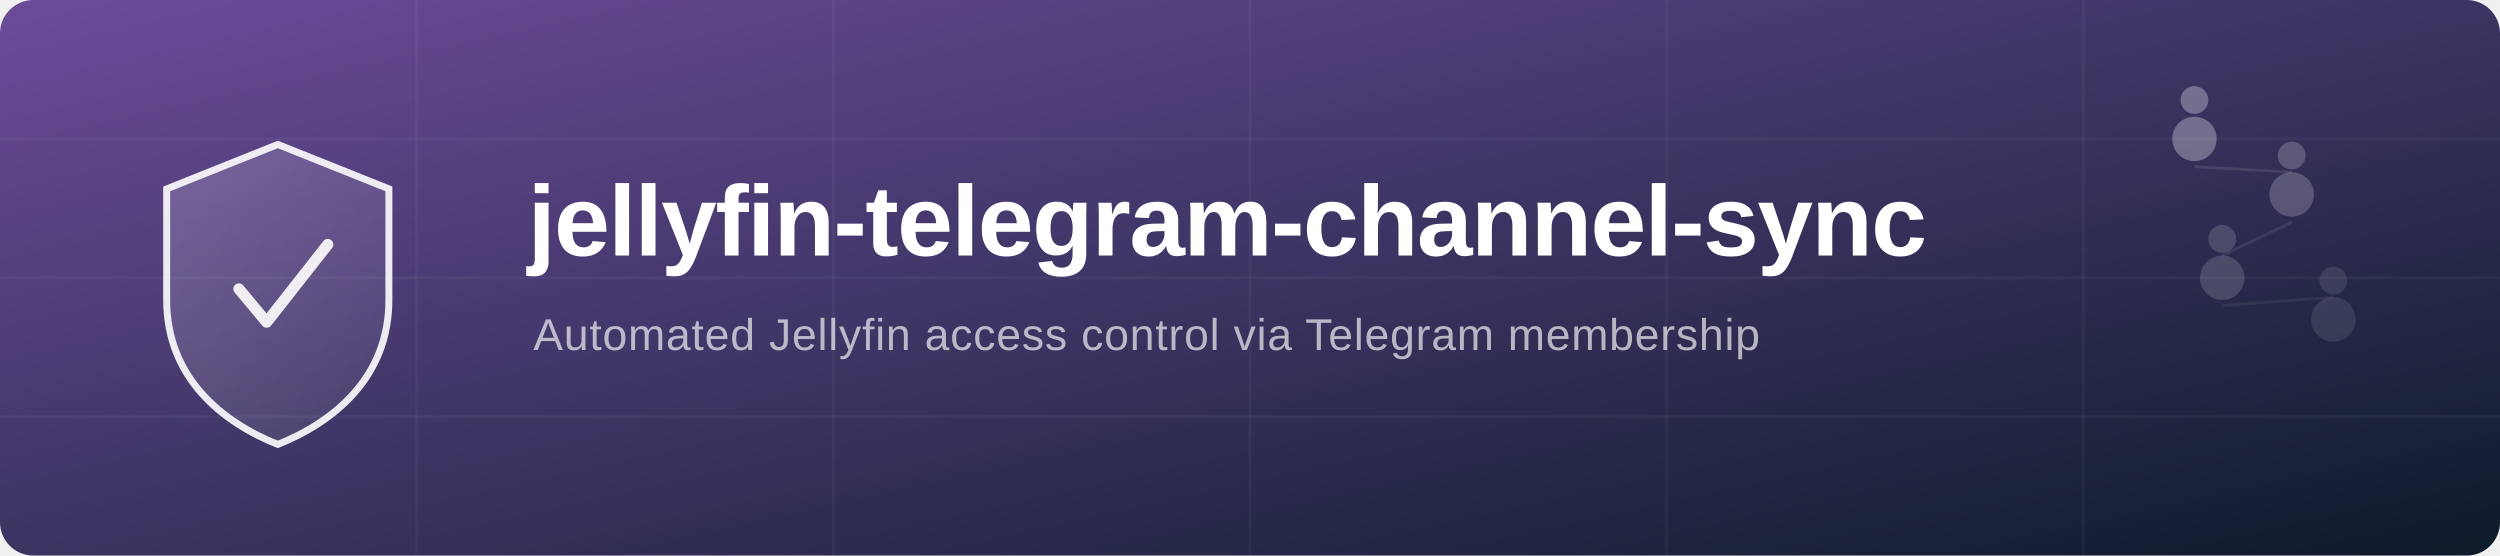
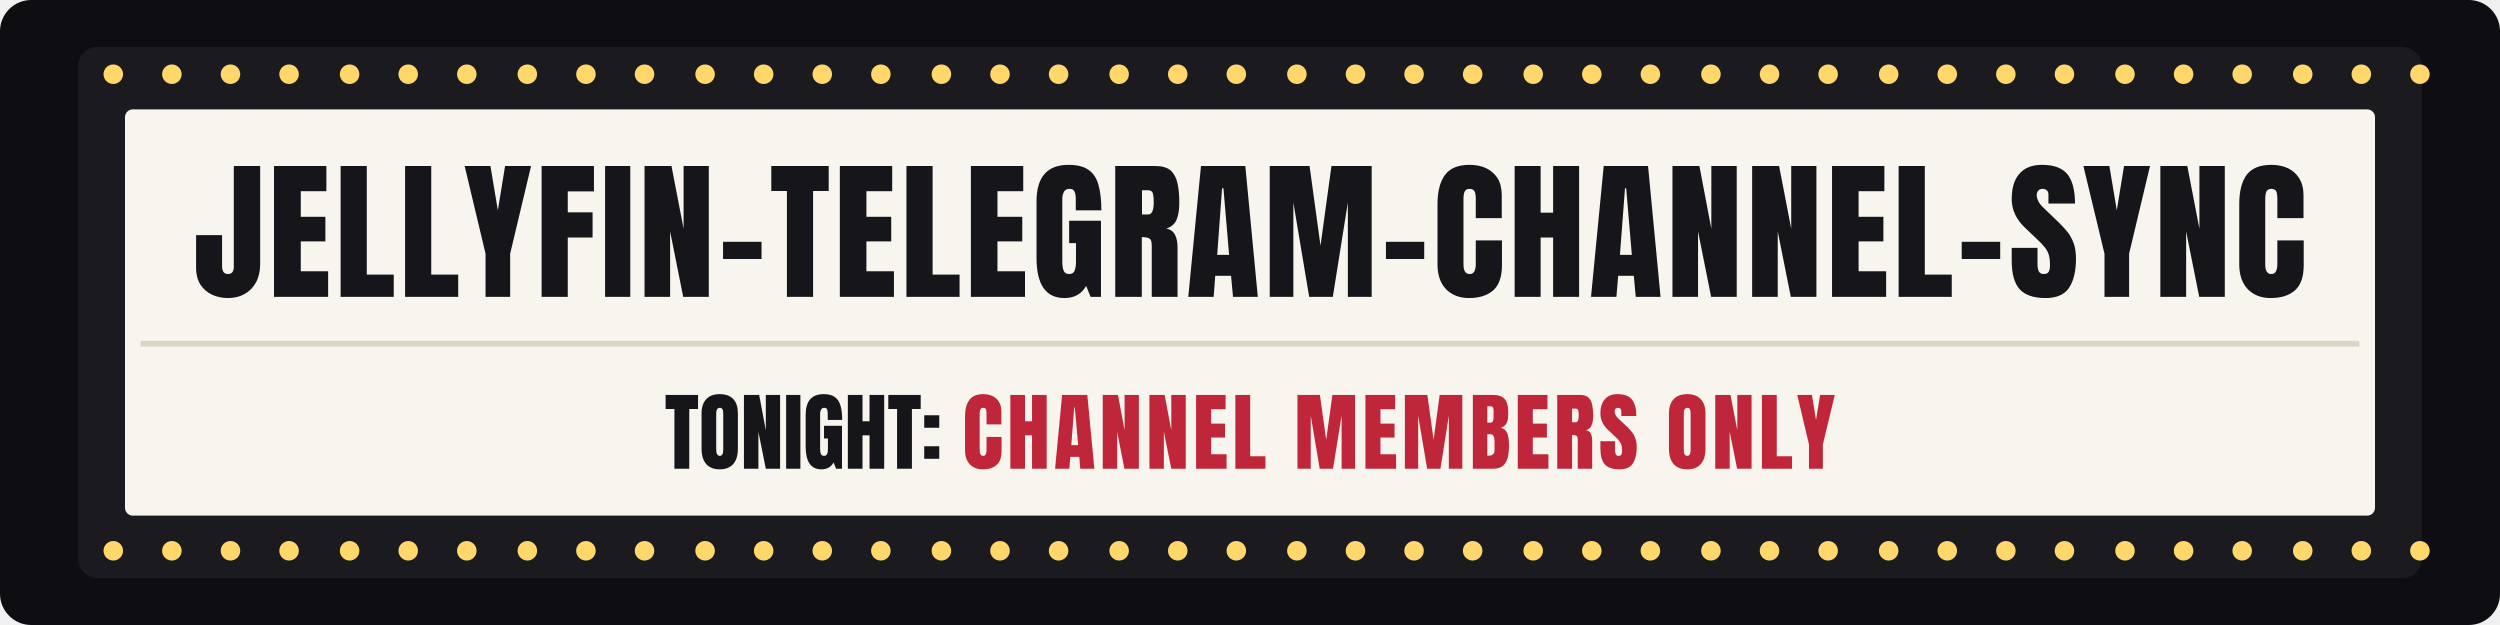
- <svg xmlns="http://www.w3.org/2000/svg" viewBox="0 0 900 200" width="900" height="200">
+ <svg xmlns="http://www.w3.org/2000/svg" viewBox="0 0 1280 320" width="1280" height="320" role="img" aria-label="jellyfin-telegram-channel-sync">
  <defs>
-     <linearGradient id="bg" x1="0%" y1="0%" x2="100%" y2="100%">
-       <stop offset="0%" stop-color="#6B4C9A" />
-       <stop offset="100%" stop-color="#0D1B2A" />
-     </linearGradient>
-     <linearGradient id="shieldFill" x1="0%" y1="0%" x2="100%" y2="100%">
-       <stop offset="0%" stop-color="#ffffff" stop-opacity="0.2" />
-       <stop offset="100%" stop-color="#ffffff" stop-opacity="0.05" />
-     </linearGradient>
+     <clipPath id="c">
+       <rect width="1280" height="320" rx="16" />
+     </clipPath>
  </defs>
-   <rect width="900" height="200" rx="12" fill="url(#bg)" />
-   <g stroke="#ffffff" stroke-opacity="0.04" stroke-width="1">
-     <line x1="0" y1="50" x2="900" y2="50" />
-     <line x1="0" y1="100" x2="900" y2="100" />
-     <line x1="0" y1="150" x2="900" y2="150" />
-     <line x1="150" y1="0" x2="150" y2="200" />
-     <line x1="300" y1="0" x2="300" y2="200" />
-     <line x1="450" y1="0" x2="450" y2="200" />
-     <line x1="600" y1="0" x2="600" y2="200" />
-     <line x1="750" y1="0" x2="750" y2="200" />
+   <g clip-path="url(#c)">
+     <rect width="1280" height="320" fill="#0E0E12" />
+     <rect x="40" y="24" width="1200" height="272" rx="10" fill="#1B1B1F" />
+     <circle cx="58" cy="38" r="5" fill="#FFD76A" />
+     <circle cx="58" cy="282" r="5" fill="#FFD76A" />
+     <circle cx="88" cy="38" r="5" fill="#FFD76A" />
+     <circle cx="88" cy="282" r="5" fill="#FFD76A" />
+     <circle cx="118" cy="38" r="5" fill="#FFD76A" />
+     <circle cx="118" cy="282" r="5" fill="#FFD76A" />
+     <circle cx="148" cy="38" r="5" fill="#FFD76A" />
+     <circle cx="148" cy="282" r="5" fill="#FFD76A" />
+     <circle cx="179" cy="38" r="5" fill="#FFD76A" />
+     <circle cx="179" cy="282" r="5" fill="#FFD76A" />
+     <circle cx="209" cy="38" r="5" fill="#FFD76A" />
+     <circle cx="209" cy="282" r="5" fill="#FFD76A" />
+     <circle cx="239" cy="38" r="5" fill="#FFD76A" />
+     <circle cx="239" cy="282" r="5" fill="#FFD76A" />
+     <circle cx="270" cy="38" r="5" fill="#FFD76A" />
+     <circle cx="270" cy="282" r="5" fill="#FFD76A" />
+     <circle cx="300" cy="38" r="5" fill="#FFD76A" />
+     <circle cx="300" cy="282" r="5" fill="#FFD76A" />
+     <circle cx="330" cy="38" r="5" fill="#FFD76A" />
+     <circle cx="330" cy="282" r="5" fill="#FFD76A" />
+     <circle cx="361" cy="38" r="5" fill="#FFD76A" />
+     <circle cx="361" cy="282" r="5" fill="#FFD76A" />
+     <circle cx="391" cy="38" r="5" fill="#FFD76A" />
+     <circle cx="391" cy="282" r="5" fill="#FFD76A" />
+     <circle cx="421" cy="38" r="5" fill="#FFD76A" />
+     <circle cx="421" cy="282" r="5" fill="#FFD76A" />
+     <circle cx="451" cy="38" r="5" fill="#FFD76A" />
+     <circle cx="451" cy="282" r="5" fill="#FFD76A" />
+     <circle cx="482" cy="38" r="5" fill="#FFD76A" />
+     <circle cx="482" cy="282" r="5" fill="#FFD76A" />
+     <circle cx="512" cy="38" r="5" fill="#FFD76A" />
+     <circle cx="512" cy="282" r="5" fill="#FFD76A" />
+     <circle cx="542" cy="38" r="5" fill="#FFD76A" />
+     <circle cx="542" cy="282" r="5" fill="#FFD76A" />
+     <circle cx="573" cy="38" r="5" fill="#FFD76A" />
+     <circle cx="573" cy="282" r="5" fill="#FFD76A" />
+     <circle cx="603" cy="38" r="5" fill="#FFD76A" />
+     <circle cx="603" cy="282" r="5" fill="#FFD76A" />
+     <circle cx="633" cy="38" r="5" fill="#FFD76A" />
+     <circle cx="633" cy="282" r="5" fill="#FFD76A" />
+     <circle cx="664" cy="38" r="5" fill="#FFD76A" />
+     <circle cx="664" cy="282" r="5" fill="#FFD76A" />
+     <circle cx="694" cy="38" r="5" fill="#FFD76A" />
+     <circle cx="694" cy="282" r="5" fill="#FFD76A" />
+     <circle cx="724" cy="38" r="5" fill="#FFD76A" />
+     <circle cx="724" cy="282" r="5" fill="#FFD76A" />
+     <circle cx="754" cy="38" r="5" fill="#FFD76A" />
+     <circle cx="754" cy="282" r="5" fill="#FFD76A" />
+     <circle cx="785" cy="38" r="5" fill="#FFD76A" />
+     <circle cx="785" cy="282" r="5" fill="#FFD76A" />
+     <circle cx="815" cy="38" r="5" fill="#FFD76A" />
+     <circle cx="815" cy="282" r="5" fill="#FFD76A" />
+     <circle cx="845" cy="38" r="5" fill="#FFD76A" />
+     <circle cx="845" cy="282" r="5" fill="#FFD76A" />
+     <circle cx="876" cy="38" r="5" fill="#FFD76A" />
+     <circle cx="876" cy="282" r="5" fill="#FFD76A" />
+     <circle cx="906" cy="38" r="5" fill="#FFD76A" />
+     <circle cx="906" cy="282" r="5" fill="#FFD76A" />
+     <circle cx="936" cy="38" r="5" fill="#FFD76A" />
+     <circle cx="936" cy="282" r="5" fill="#FFD76A" />
+     <circle cx="967" cy="38" r="5" fill="#FFD76A" />
+     <circle cx="967" cy="282" r="5" fill="#FFD76A" />
+     <circle cx="997" cy="38" r="5" fill="#FFD76A" />
+     <circle cx="997" cy="282" r="5" fill="#FFD76A" />
+     <circle cx="1027" cy="38" r="5" fill="#FFD76A" />
+     <circle cx="1027" cy="282" r="5" fill="#FFD76A" />
+     <circle cx="1057" cy="38" r="5" fill="#FFD76A" />
+     <circle cx="1057" cy="282" r="5" fill="#FFD76A" />
+     <circle cx="1088" cy="38" r="5" fill="#FFD76A" />
+     <circle cx="1088" cy="282" r="5" fill="#FFD76A" />
+     <circle cx="1118" cy="38" r="5" fill="#FFD76A" />
+     <circle cx="1118" cy="282" r="5" fill="#FFD76A" />
+     <circle cx="1148" cy="38" r="5" fill="#FFD76A" />
+     <circle cx="1148" cy="282" r="5" fill="#FFD76A" />
+     <circle cx="1179" cy="38" r="5" fill="#FFD76A" />
+     <circle cx="1179" cy="282" r="5" fill="#FFD76A" />
+     <circle cx="1209" cy="38" r="5" fill="#FFD76A" />
+     <circle cx="1209" cy="282" r="5" fill="#FFD76A" />
+     <circle cx="1239" cy="38" r="5" fill="#FFD76A" />
+     <circle cx="1239" cy="282" r="5" fill="#FFD76A" />
+     <rect x="64" y="56" width="1152" height="208" rx="4" fill="#F7F5EE" />
+     <path d="M72 176 H1208" stroke="#D9D5C8" stroke-width="3" />
+     <path fill="#16161A" d="M116.8 152.6q-4.5 0-8.2-1.7q-3.8-1.8-6-5.2q-2.2-3.5-2.2-8.5v-16.8h13.3v16q0 1.7 0.7 2.8q0.7 1.1 2.3 1.1q3 0 3-3.7v-51.6h13.5v50.2q0 5.4-2.1 9.3q-2.1 3.9-5.8 6q-3.7 2.1-8.5 2.1zm23.5-0.6v-67h26.8v12.9h-13.1v13.1h12.6v12.6h-12.6v15.3h14v13.1zm34.1 0v-67h13.4v55.6h13.8v11.4zm33 0v-67h13.4v55.6h13.8v11.4zm41.2 0v-22.1l-10.7-44.9h13.2l3.8 22.7l3.7-22.7h13.3l-10.7 44.9v22.1zm28.7 0v-67h26.8v13h-13.4v10.7h12.7v12.9h-12.7v30.4zm32.5 0v-67h12.9v67zm20.2 0v-67h13.8l6.2 32.1v-32.1h12.9v67h-13.1l-6.7-33.5v33.5zm40.2-19.4v-8.8h19.7v8.8zm32.7 19.4v-54.2h-8v-12.8h29.4v12.8h-8v54.2zm27.1 0v-67h26.8v12.9h-13.2v13.1h12.7v12.6h-12.7v15.3h14.1v13.1zm34.1 0v-67h13.4v55.6h13.8v11.4zm33 0v-67h26.8v12.9h-13.2v13.1h12.7v12.6h-12.7v15.3h14.1v13.1zm47.9 0.6q-14.3 0-14.3-20.6v-28.9q0-18.7 16.4-18.7q6.8 0 10.4 2.7q3.7 2.7 5 7.9q1.4 5.2 1.4 12.7h-13.1v-5.9q0-2.2-0.6-3.6q-0.6-1.5-2.5-1.5q-2.3 0-3 1.6q-0.8 1.5-0.8 3.4v32.5q0 2.7 0.7 4.4q0.7 1.7 2.8 1.7q2.1 0 2.8-1.7q0.7-1.7 0.7-4.5v-9.6h-3.5v-11.5h16.3v39h-5.3l-2.3-5.6q-3.5 6.2-11.1 6.2zm26-0.6v-67h20.6q5.1 0 7.8 2.3q2.6 2.4 3.5 6.6q0.9 4.2 0.9 9.8q0 5.5-1.4 8.8q-1.4 3.3-5.2 4.5q3.1 0.7 4.4 3.2q1.3 2.5 1.3 6.4v25.4h-13.2v-26.2q0-3-1.2-3.7q-1.2-0.7-3.9-0.7v30.6zm13.7-42.2h3.2q2.8 0 2.8-6.1q0-3.9-0.6-5.1q-0.6-1.2-2.3-1.2h-3.1zm23.7 42.2l6.5-67h22.7l6.4 67h-12.7l-1-10.8h-8.1l-0.8 10.8zm14.8-21.5h6.1l-2.9-34.1h-0.7zm26.9 21.5v-67h20.4l5.6 40.8l5.6-40.8h20.6v67h-12.2v-48.3l-7.7 48.3h-12.1l-8.1-48.3v48.3zm59.5-19.4v-8.8h19.6v8.8zm42.5 20q-7.2 0-11.7-4.5q-4.4-4.6-4.4-12.7v-30.9q0-9.8 3.9-15q3.8-5.1 12.5-5.1q4.8 0 8.5 1.7q3.7 1.8 5.9 5.2q2.1 3.5 2.1 8.8v11.6h-13.3v-9.9q0-3-0.8-4.1q-0.8-1-2.4-1q-1.8 0-2.5 1.4q-0.6 1.3-0.6 3.6v33.5q0 2.8 0.8 3.9q0.8 1.2 2.3 1.2q1.8 0 2.5-1.4q0.7-1.4 0.7-3.7v-12.1h13.4v12.7q0 8.8-4.4 12.8q-4.5 4-12.5 4zm23.4-0.6v-67h13.3v23.9h6.4v-23.9h13.3v67h-13.3v-30.4h-6.4v30.4zm39.1 0l6.5-67h22.7l6.4 67h-12.7l-1-10.8h-8l-0.9 10.8zm14.8-21.5h6.1l-2.9-34.1h-0.6zm26.9 21.5v-67h13.8l6.1 32.1v-32.1h13v67h-13.1l-6.7-33.5v33.5zm40.8 0v-67h13.8l6.2 32.1v-32.1h12.9v67h-13.1l-6.7-33.5v33.5zm40.9 0v-67h26.8v12.9h-13.2v13.1h12.7v12.6h-12.7v15.3h14.1v13.1zm34.1 0v-67h13.4v55.6h13.8v11.4zm32.3-19.4v-8.8h19.7v8.8zm42.9 20q-9.2 0-13.3-4.6q-4-4.5-4-14.5v-6.6h13.2v8.4q0 2.3 0.7 3.7q0.7 1.3 2.5 1.3q1.8 0 2.5-1.1q0.7-1.1 0.7-3.5q0-3.1-0.6-5.2q-0.6-2-2.1-3.9q-1.5-1.9-4.2-4.4l-6-5.7q-6.7-6.4-6.7-14.6q0-8.6 4-13q3.9-4.5 11.5-4.5q9.2 0 13.1 4.9q3.8 4.9 3.8 14.9h-13.6v-4.6q0-1.4-0.8-2.1q-0.8-0.8-2.1-0.8q-1.6 0-2.3 0.9q-0.8 0.9-0.8 2.3q0 1.4 0.8 3q0.7 1.7 3 3.8l7.7 7.4q2.3 2.3 4.3 4.7q1.9 2.5 3.1 5.7q1.2 3.3 1.2 8q0 9.4-3.5 14.8q-3.5 5.3-12.1 5.3zm30.2-0.6v-22.1l-10.8-44.9h13.3l3.8 22.7l3.7-22.7h13.3l-10.7 44.9v22.1zm28.6 0v-67h13.8l6.2 32.1v-32.1h13v67h-13.1l-6.7-33.5v33.5zm56.5 0.6q-7.3 0-11.7-4.5q-4.4-4.6-4.4-12.7v-30.9q0-9.8 3.8-15q3.9-5.1 12.6-5.1q4.8 0 8.5 1.7q3.7 1.8 5.8 5.2q2.2 3.5 2.2 8.8v11.6h-13.4v-9.9q0-3-0.7-4.1q-0.8-1-2.4-1q-1.8 0-2.5 1.4q-0.6 1.3-0.6 3.6v33.5q0 2.8 0.8 3.9q0.8 1.2 2.3 1.2q1.7 0 2.4-1.4q0.7-1.4 0.7-3.7v-12.1h13.5v12.7q0 8.8-4.4 12.8q-4.5 4-12.5 4z" />
+     <path fill="#16161A" d="M345.3 240v-30.6h-4.5v-7.2h16.6v7.2h-4.5v30.6zm23.2 0.3q-4.5 0-6.9-2.7q-2.4-2.7-2.4-7.9v-18q0-4.8 2.4-7.3q2.3-2.6 6.9-2.6q4.6 0 7 2.6q2.3 2.5 2.3 7.3v18q0 5.2-2.4 7.9q-2.4 2.7-6.9 2.7zm0.1-6.9q1.7 0 1.7-3.3v-18.5q0-2.8-1.7-2.8q-1.9 0-1.9 2.9v18.4q0 1.8 0.5 2.5q0.4 0.8 1.4 0.8zm12.3 6.6v-37.8h7.8l3.4 18.1v-18.1h7.3v37.8h-7.3l-3.8-18.9v18.9zm21.6 0v-37.8h7.3v37.8zm18.1 0.3q-8.1 0-8.1-11.6v-16.3q0-10.6 9.2-10.6q3.9 0 5.9 1.6q2 1.5 2.8 4.5q0.8 2.9 0.8 7.1h-7.4v-3.3q0-1.2-0.3-2.1q-0.4-0.8-1.4-0.8q-1.3 0-1.7 0.9q-0.5 0.9-0.5 1.9v18.3q0 1.6 0.4 2.5q0.4 1 1.6 1q1.2 0 1.6-1q0.4-0.9 0.4-2.5v-5.4h-2v-6.5h9.2v22h-3l-1.3-3.2q-2 3.5-6.2 3.5zm13.5-0.3v-37.8h7.5v13.5h3.6v-13.5h7.5v37.8h-7.5v-17.1h-3.6v17.1zm25.2 0v-30.6h-4.5v-7.2h16.6v7.2h-4.5v30.6zm13.9-21v-6.4h7.7v6.4zm0 15.9v-6.4h7.7v6.4z" />
+     <path fill="#C0263A" d="M503.2 240.3q-4.1 0-6.6-2.5q-2.5-2.6-2.5-7.2v-17.4q0-5.5 2.2-8.4q2.2-3 7.1-3q2.7 0 4.8 1q2.1 1 3.3 3q1.2 2 1.2 4.9v6.6h-7.6v-5.6q0-1.7-0.4-2.3q-0.4-0.6-1.3-0.6q-1.1 0-1.4 0.8q-0.4 0.7-0.4 2v18.9q0 1.6 0.5 2.2q0.4 0.7 1.3 0.7q1 0 1.3-0.8q0.4-0.8 0.4-2.1v-6.8h7.7v7.2q0 5-2.6 7.2q-2.5 2.2-7 2.2zm14.1-0.3v-37.8h7.5v13.5h3.6v-13.5h7.5v37.8h-7.5v-17.1h-3.6v17.1zm22.9 0l3.6-37.8h12.9l3.6 37.8h-7.2l-0.5-6.1h-4.6l-0.5 6.1zm8.3-12.1h3.5l-1.7-19.3h-0.3zm16.1 12.1v-37.8h7.8l3.4 18.1v-18.1h7.3v37.8h-7.4l-3.7-18.9v18.9zm23.9 0v-37.8h7.8l3.4 18.1v-18.1h7.4v37.8h-7.4l-3.8-18.9v18.9zm23.9 0v-37.8h15.1v7.3h-7.4v7.4h7.1v7.1h-7.1v8.6h7.9v7.4zm20.1 0v-37.8h7.6v31.4h7.8v6.4zm31.8 0v-37.8h11.5l3.2 23l3.2-23h11.6v37.8h-6.9v-27.2l-4.4 27.2h-6.8l-4.6-27.2v27.2zm34.8 0v-37.8h15.2v7.3h-7.5v7.4h7.2v7.1h-7.2v8.6h8v7.4zm20.2 0v-37.8h11.5l3.2 23l3.1-23h11.6v37.8h-6.9v-27.2l-4.3 27.2h-6.8l-4.6-27.2v27.2zm34.8 0v-37.8h10.2q4.2 0 6 2q1.9 2 1.9 6.6v1.7q0 2.6-0.9 4.3q-1 1.7-2.9 2.2q2.5 0.6 3.4 3q0.8 2.4 0.8 5.8q0 3.6-0.6 6.4q-0.7 2.7-2.5 4.3q-1.8 1.5-5.2 1.5zm7.4-23.6h1.5q1.1 0 1.4-0.8q0.3-0.8 0.3-1.9v-3.8q0-1.9-1.6-1.9h-1.6zm0.7 16.9q3 0 3-2.8v-4.7q0-1.6-0.5-2.5q-0.5-1-1.8-1h-1.4v11q0.4 0 0.7 0zm14.9 6.7v-37.8h15.2v7.3h-7.5v7.4h7.2v7.1h-7.2v8.6h8v7.4zm20.2 0v-37.8h11.6q2.9 0 4.3 1.3q1.5 1.3 2 3.7q0.5 2.4 0.5 5.6q0 3.1-0.8 4.9q-0.7 1.9-2.9 2.6q1.8 0.3 2.5 1.7q0.7 1.5 0.7 3.7v14.3h-7.4v-14.8q0-1.7-0.7-2.1q-0.7-0.4-2.2-0.4v17.3zm7.6-23.8h1.9q1.5 0 1.5-3.4q0-2.2-0.3-2.9q-0.4-0.7-1.3-0.7h-1.8zm24.3 24.1q-5.2 0-7.5-2.5q-2.3-2.6-2.3-8.2v-3.7h7.5v4.7q0 1.3 0.4 2q0.4 0.8 1.4 0.8q1 0 1.4-0.6q0.4-0.6 0.4-2q0-1.7-0.3-2.9q-0.4-1.2-1.2-2.2q-0.9-1.1-2.4-2.5l-3.4-3.2q-3.8-3.6-3.8-8.3q0-4.8 2.3-7.3q2.2-2.6 6.5-2.6q5.2 0 7.4 2.8q2.2 2.8 2.2 8.4h-7.7v-2.6q0-0.7-0.5-1.2q-0.4-0.4-1.2-0.4q-0.9 0-1.3 0.5q-0.4 0.5-0.4 1.3q0 0.8 0.4 1.7q0.4 1 1.7 2.2l4.4 4.1q1.3 1.3 2.4 2.7q1.1 1.4 1.7 3.2q0.7 1.8 0.7 4.5q0 5.3-2 8.3q-1.9 3-6.8 3zm34.7 0q-4.6 0-7-2.7q-2.4-2.7-2.4-7.9v-18q0-4.8 2.4-7.3q2.4-2.6 7-2.6q4.5 0 6.9 2.6q2.4 2.5 2.4 7.3v18q0 5.2-2.4 7.9q-2.4 2.7-6.9 2.7zm0-6.9q1.7 0 1.7-3.3v-18.5q0-2.8-1.6-2.8q-1.9 0-1.9 2.9v18.4q0 1.8 0.4 2.5q0.4 0.8 1.4 0.8zm14.3 6.6v-37.8h7.8l3.5 18.1v-18.1h7.3v37.8h-7.4l-3.8-18.9v18.9zm23.9 0v-37.8h7.6v31.4h7.8v6.4zm24.1 0v-12.4l-6-25.4h7.5l2.1 12.8l2.1-12.8h7.5l-6.1 25.4v12.4z" />
  </g>
-   <g transform="translate(100, 100)">
-     <path d="M0,-48 L40,-32 L40,8 C40,36 20,52 0,60 C-20,52 -40,36 -40,8 L-40,-32 Z" fill="url(#shieldFill)" stroke="#ffffff" stroke-width="2.5" opacity="0.9" />
-     <polyline points="-14,4 -4,16 18,-12" fill="none" stroke="#ffffff" stroke-width="4" stroke-linecap="round" stroke-linejoin="round" opacity="0.9" />
-   </g>
-   <g transform="translate(790, 50)">
-     <circle cx="0" cy="0" r="8" fill="#ffffff" opacity="0.3" />
-     <circle cx="0" cy="-14" r="5" fill="#ffffff" opacity="0.3" />
-     <circle cx="35" cy="20" r="8" fill="#ffffff" opacity="0.2" />
-     <circle cx="35" cy="6" r="5" fill="#ffffff" opacity="0.2" />
-     <circle cx="10" cy="50" r="8" fill="#ffffff" opacity="0.15" />
-     <circle cx="10" cy="36" r="5" fill="#ffffff" opacity="0.15" />
-     <circle cx="50" cy="65" r="8" fill="#ffffff" opacity="0.1" />
-     <circle cx="50" cy="51" r="5" fill="#ffffff" opacity="0.1" />
-     <line x1="0" y1="10" x2="35" y2="12" stroke="#ffffff" stroke-width="1" opacity="0.1" />
-     <line x1="35" y1="30" x2="10" y2="42" stroke="#ffffff" stroke-width="1" opacity="0.08" />
-     <line x1="10" y1="60" x2="50" y2="57" stroke="#ffffff" stroke-width="1" opacity="0.06" />
-   </g>
-   <text x="190" y="92" font-family="'Segoe UI', 'Helvetica Neue', Arial, sans-serif" font-size="36" font-weight="700" fill="#ffffff" letter-spacing="-0.5">
-     jellyfin-telegram-channel-sync
-   </text>
-   <text x="192" y="126" font-family="'Segoe UI', 'Helvetica Neue', Arial, sans-serif" font-size="16" fill="#ffffff" opacity="0.65" letter-spacing="0.3">
-     Automated Jellyfin access control via Telegram membership
-   </text>
</svg>
